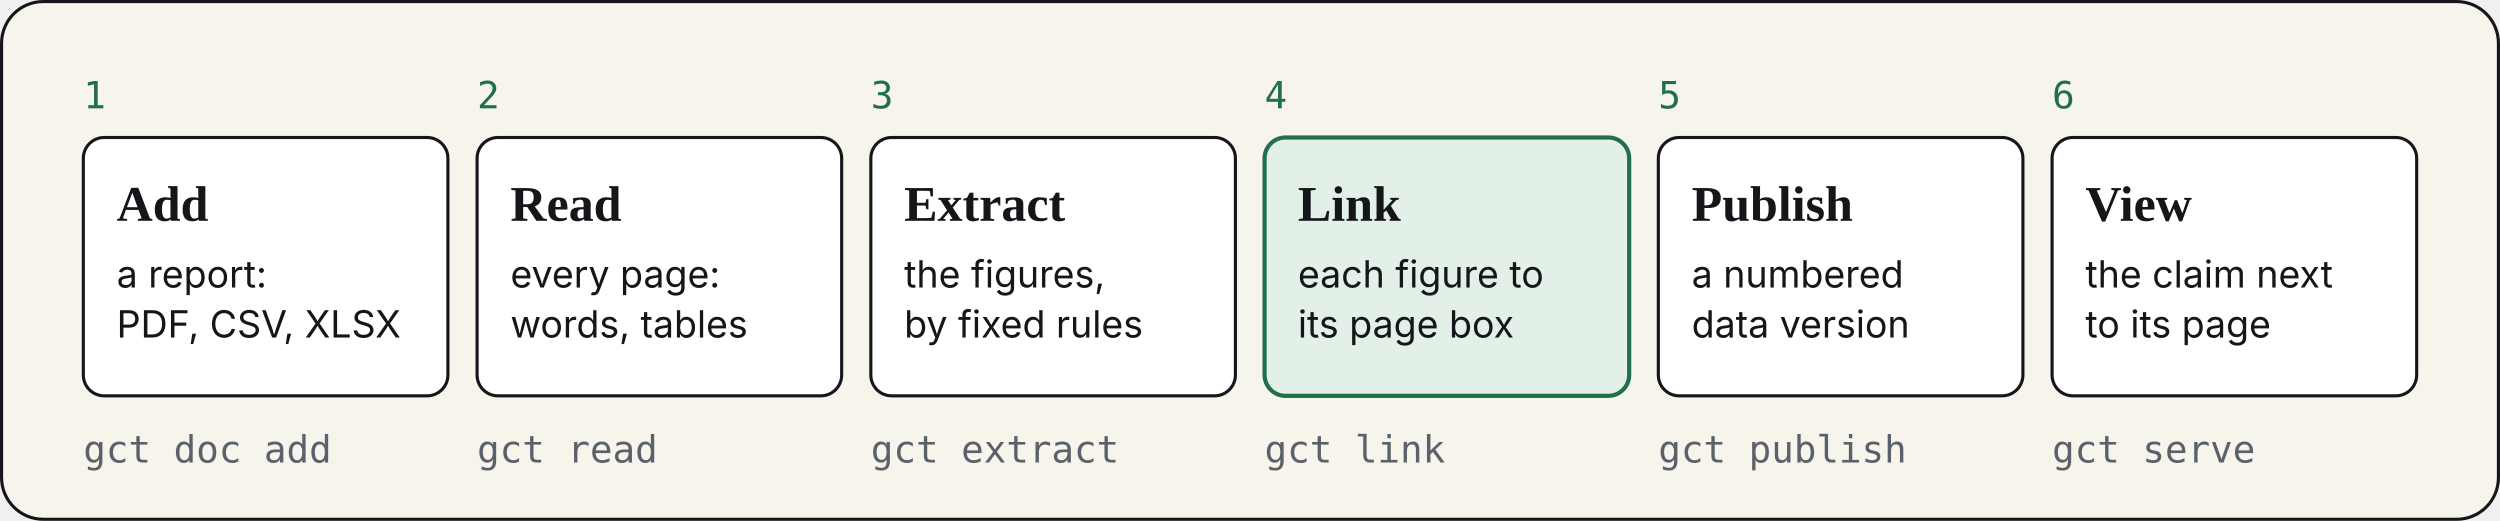
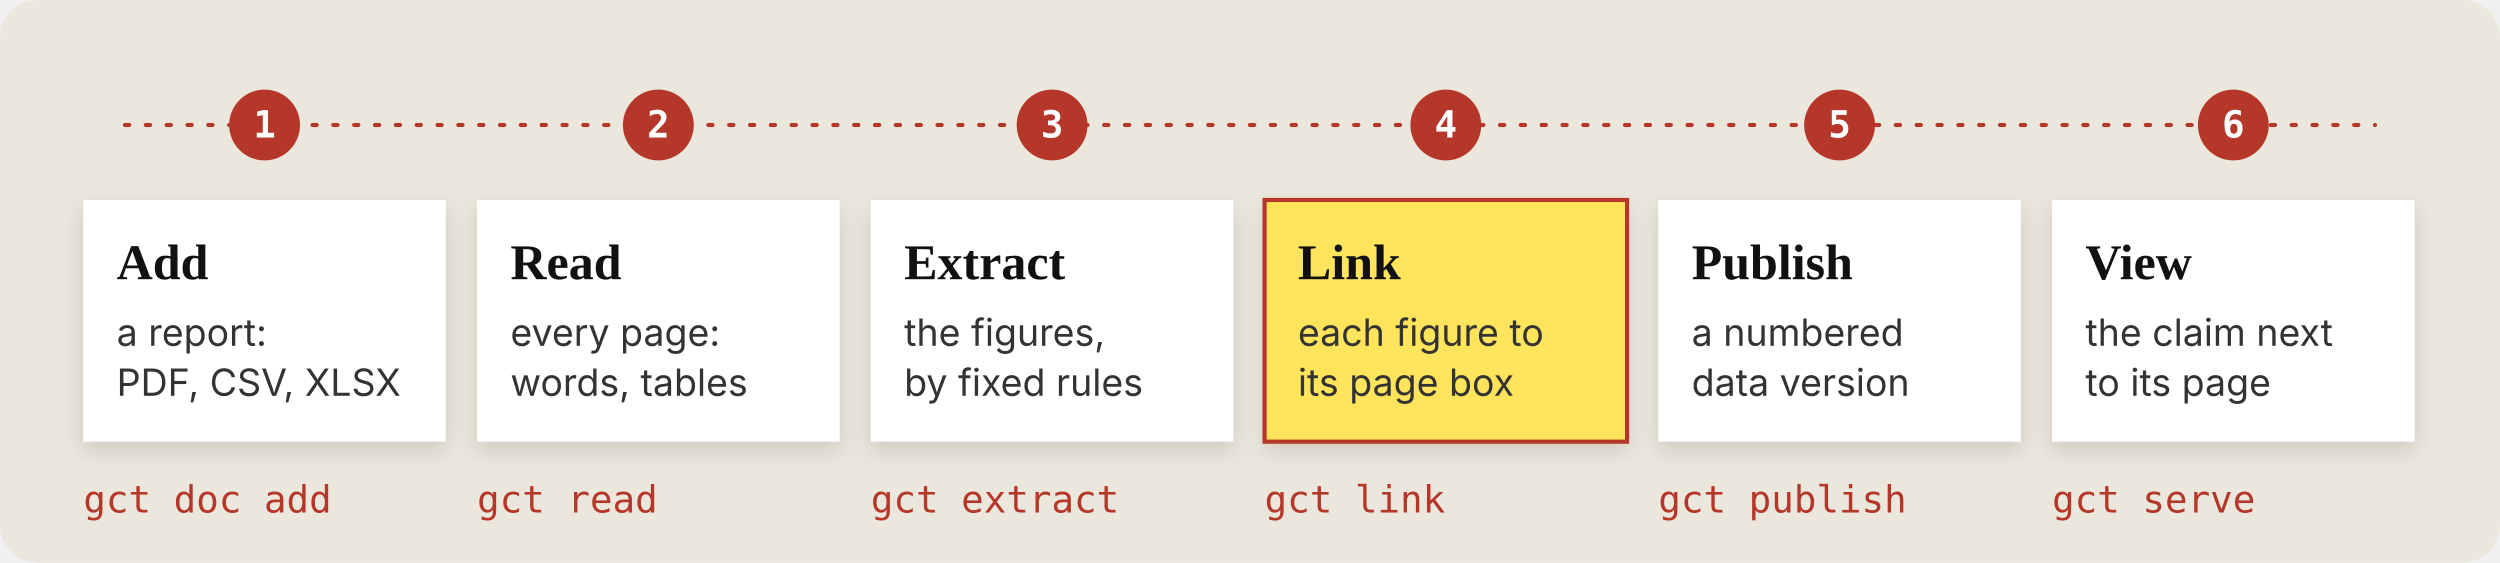
- <svg xmlns="http://www.w3.org/2000/svg" width="1200" height="250" viewBox="0 0 1200 250" role="img" aria-labelledby="wf-title wf-desc">
-   <rect width="1200" height="250" rx="20" fill="#F7F4EC" />
-   <rect x="0.75" y="0.75" width="1198.5" height="248.5" rx="20" fill="none" stroke="#14161A" stroke-width="1.5" />
-   <g font-family="ui-monospace, SFMono-Regular, Menlo, monospace" font-size="18" fill="#1F6F4A">
-     <text x="40" y="52">1</text>
-     <text x="229" y="52">2</text>
-     <text x="418" y="52">3</text>
-     <text x="607" y="52">4</text>
-     <text x="796" y="52">5</text>
-     <text x="985" y="52">6</text>
+ <svg xmlns="http://www.w3.org/2000/svg" width="1200" height="270" viewBox="0 0 1200 270" role="img" aria-labelledby="wf-title wf-desc">
+   <defs>
+     <filter id="card" x="-10%" y="-10%" width="120%" height="140%">
+       <feDropShadow dx="0" dy="4" stdDeviation="5" flood-color="#000000" flood-opacity="0.14" />
+     </filter>
+   </defs>
+   <rect width="1200" height="270" rx="18" fill="#ECE7DC" />
+   <line x1="60" y1="60" x2="1140" y2="60" stroke="#B4372A" stroke-width="2" stroke-dasharray="2 8" stroke-linecap="round" />
+   <g font-family="ui-monospace, SFMono-Regular, Menlo, monospace" font-size="18" font-weight="700" fill="#FFFFFF">
+     <g fill="#B4372A">
+       <circle cx="127" cy="60" r="17" />
+       <circle cx="316" cy="60" r="17" />
+       <circle cx="505" cy="60" r="17" />
+       <circle cx="694" cy="60" r="17" />
+       <circle cx="883" cy="60" r="17" />
+       <circle cx="1072" cy="60" r="17" />
+     </g>
+     <text x="127" y="66" text-anchor="middle">1</text>
+     <text x="316" y="66" text-anchor="middle">2</text>
+     <text x="505" y="66" text-anchor="middle">3</text>
+     <text x="694" y="66" text-anchor="middle">4</text>
+     <text x="883" y="66" text-anchor="middle">5</text>
+     <text x="1072" y="66" text-anchor="middle">6</text>
  </g>
-   <g fill="#FFFFFF" stroke="#14161A" stroke-width="1.5">
-     <rect x="40" y="66" width="175" height="124" rx="10" />
-     <rect x="229" y="66" width="175" height="124" rx="10" />
-     <rect x="418" y="66" width="175" height="124" rx="10" />
-     <rect x="607" y="66" width="175" height="124" rx="10" fill="#E3F0E8" stroke="#1F6F4A" stroke-width="2" />
-     <rect x="796" y="66" width="175" height="124" rx="10" />
-     <rect x="985" y="66" width="175" height="124" rx="10" />
+   <g fill="#FFFFFF" filter="url(#card)">
+     <rect x="40" y="96" width="174" height="116" />
+     <rect x="229" y="96" width="174" height="116" />
+     <rect x="418" y="96" width="174" height="116" />
+     <rect x="607" y="96" width="174" height="116" fill="#FFE45C" />
+     <rect x="796" y="96" width="174" height="116" />
+     <rect x="985" y="96" width="174" height="116" />
  </g>
-   <g font-family="Georgia, 'Times New Roman', serif" font-size="24" font-weight="700" fill="#14161A">
-     <text x="56" y="106">Add</text>
-     <text x="245" y="106">Read</text>
-     <text x="434" y="106">Extract</text>
-     <text x="623" y="106">Link</text>
-     <text x="812" y="106">Publish</text>
-     <text x="1001" y="106">View</text>
+   <rect x="607" y="96" width="174" height="116" fill="none" stroke="#B4372A" stroke-width="2" />
+   <g font-family="Georgia, 'Times New Roman', serif" font-size="24" font-weight="700" fill="#111111">
+     <text x="56" y="134">Add</text>
+     <text x="245" y="134">Read</text>
+     <text x="434" y="134">Extract</text>
+     <text x="623" y="134">Link</text>
+     <text x="812" y="134">Publish</text>
+     <text x="1001" y="134">View</text>
  </g>
-   <g font-family="-apple-system, BlinkMacSystemFont, 'Segoe UI', sans-serif" font-size="18" fill="#14161A">
+   <g font-family="-apple-system, BlinkMacSystemFont, 'Segoe UI', sans-serif" font-size="18" fill="#333333">
    <text>
-       <tspan x="56" y="138">a report:</tspan>
-       <tspan x="56" y="162">PDF, CSV, XLSX</tspan>
+       <tspan x="56" y="166">a report:</tspan>
+       <tspan x="56" y="190">PDF, CSV, XLSX</tspan>
    </text>
    <text>
-       <tspan x="245" y="138">every page:</tspan>
-       <tspan x="245" y="162">words, tables</tspan>
+       <tspan x="245" y="166">every page:</tspan>
+       <tspan x="245" y="190">words, tables</tspan>
    </text>
    <text>
-       <tspan x="434" y="138">the figures,</tspan>
-       <tspan x="434" y="162">by fixed rules</tspan>
+       <tspan x="434" y="166">the figures,</tspan>
+       <tspan x="434" y="190">by fixed rules</tspan>
    </text>
    <text>
-       <tspan x="623" y="138">each figure to</tspan>
-       <tspan x="623" y="162">its page box</tspan>
+       <tspan x="623" y="166">each figure to</tspan>
+       <tspan x="623" y="190">its page box</tspan>
    </text>
    <text>
-       <tspan x="812" y="138">a numbered</tspan>
-       <tspan x="812" y="162">data version</tspan>
+       <tspan x="812" y="166">a numbered</tspan>
+       <tspan x="812" y="190">data version</tspan>
    </text>
    <text>
-       <tspan x="1001" y="138">the claim next</tspan>
-       <tspan x="1001" y="162">to its page</tspan>
+       <tspan x="1001" y="166">the claim next</tspan>
+       <tspan x="1001" y="190">to its page</tspan>
    </text>
  </g>
-   <g font-family="ui-monospace, SFMono-Regular, Menlo, monospace" font-size="18" fill="#5B616B">
-     <text x="40" y="222">gct doc add</text>
-     <text x="229" y="222">gct read</text>
-     <text x="418" y="222">gct extract</text>
-     <text x="607" y="222">gct link</text>
-     <text x="796" y="222">gct publish</text>
-     <text x="985" y="222">gct serve</text>
+   <g font-family="ui-monospace, SFMono-Regular, Menlo, monospace" font-size="18" fill="#B4372A">
+     <text x="40" y="246">gct doc add</text>
+     <text x="229" y="246">gct read</text>
+     <text x="418" y="246">gct extract</text>
+     <text x="607" y="246">gct link</text>
+     <text x="796" y="246">gct publish</text>
+     <text x="985" y="246">gct serve</text>
  </g>
</svg>
